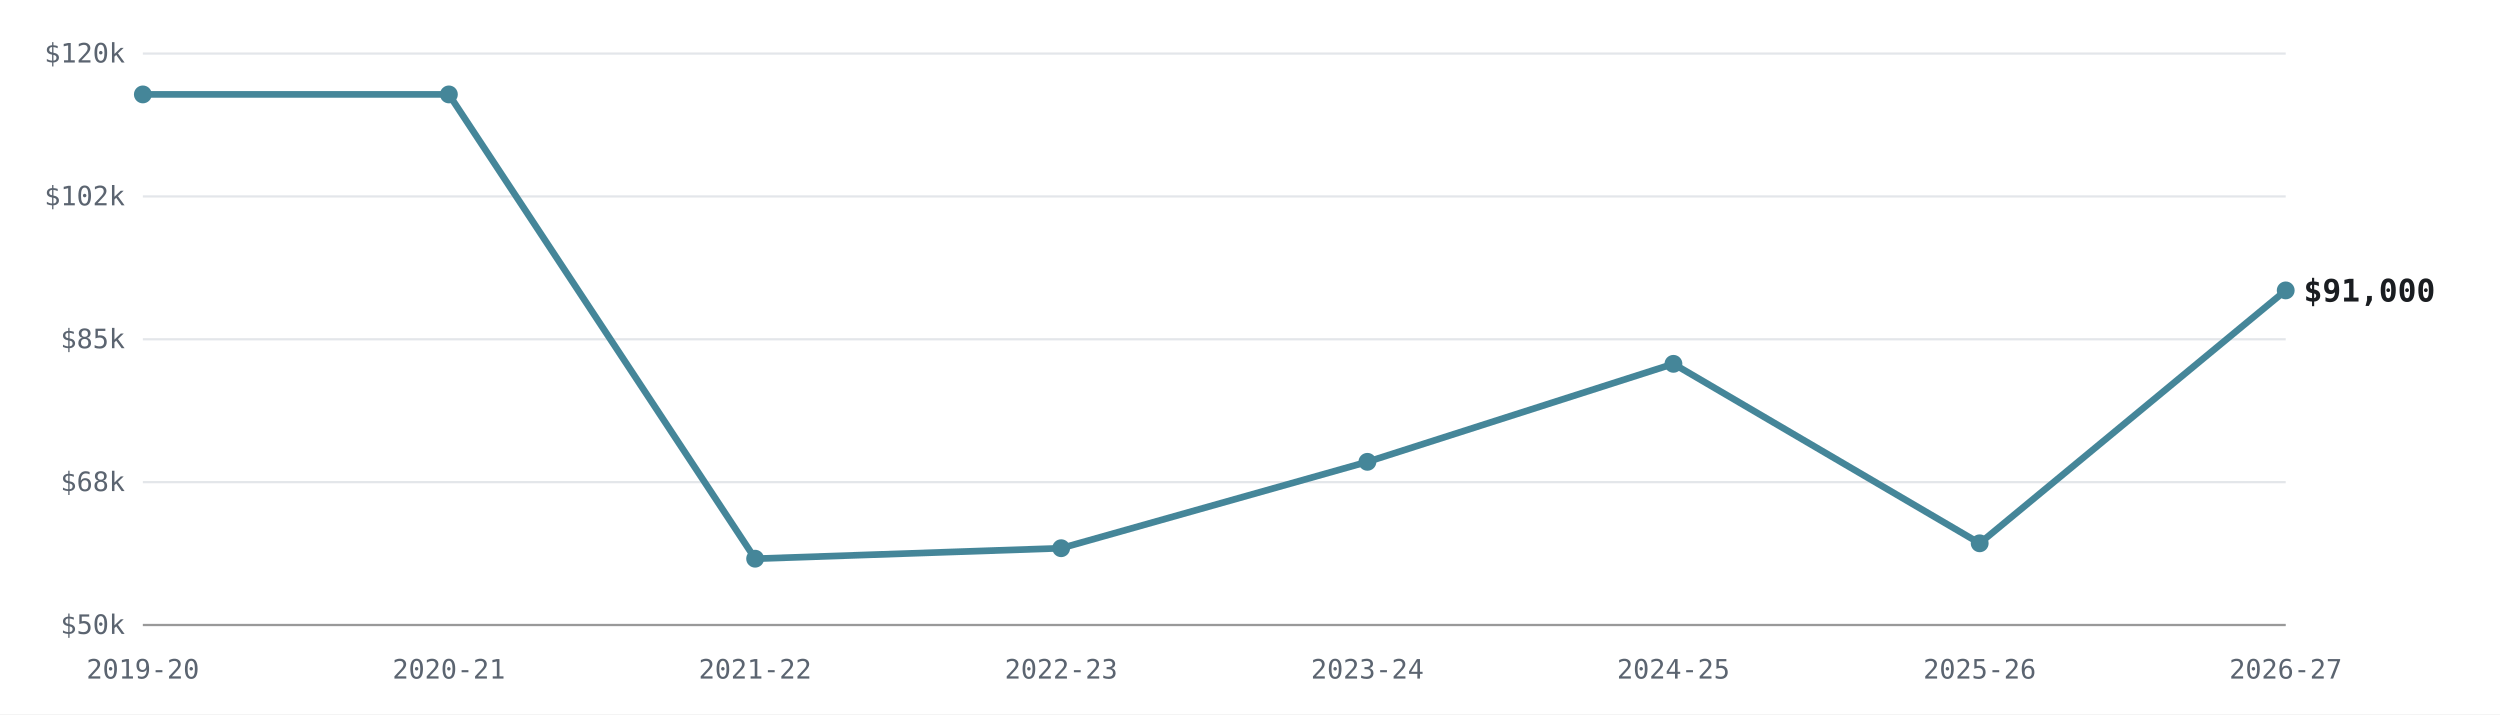
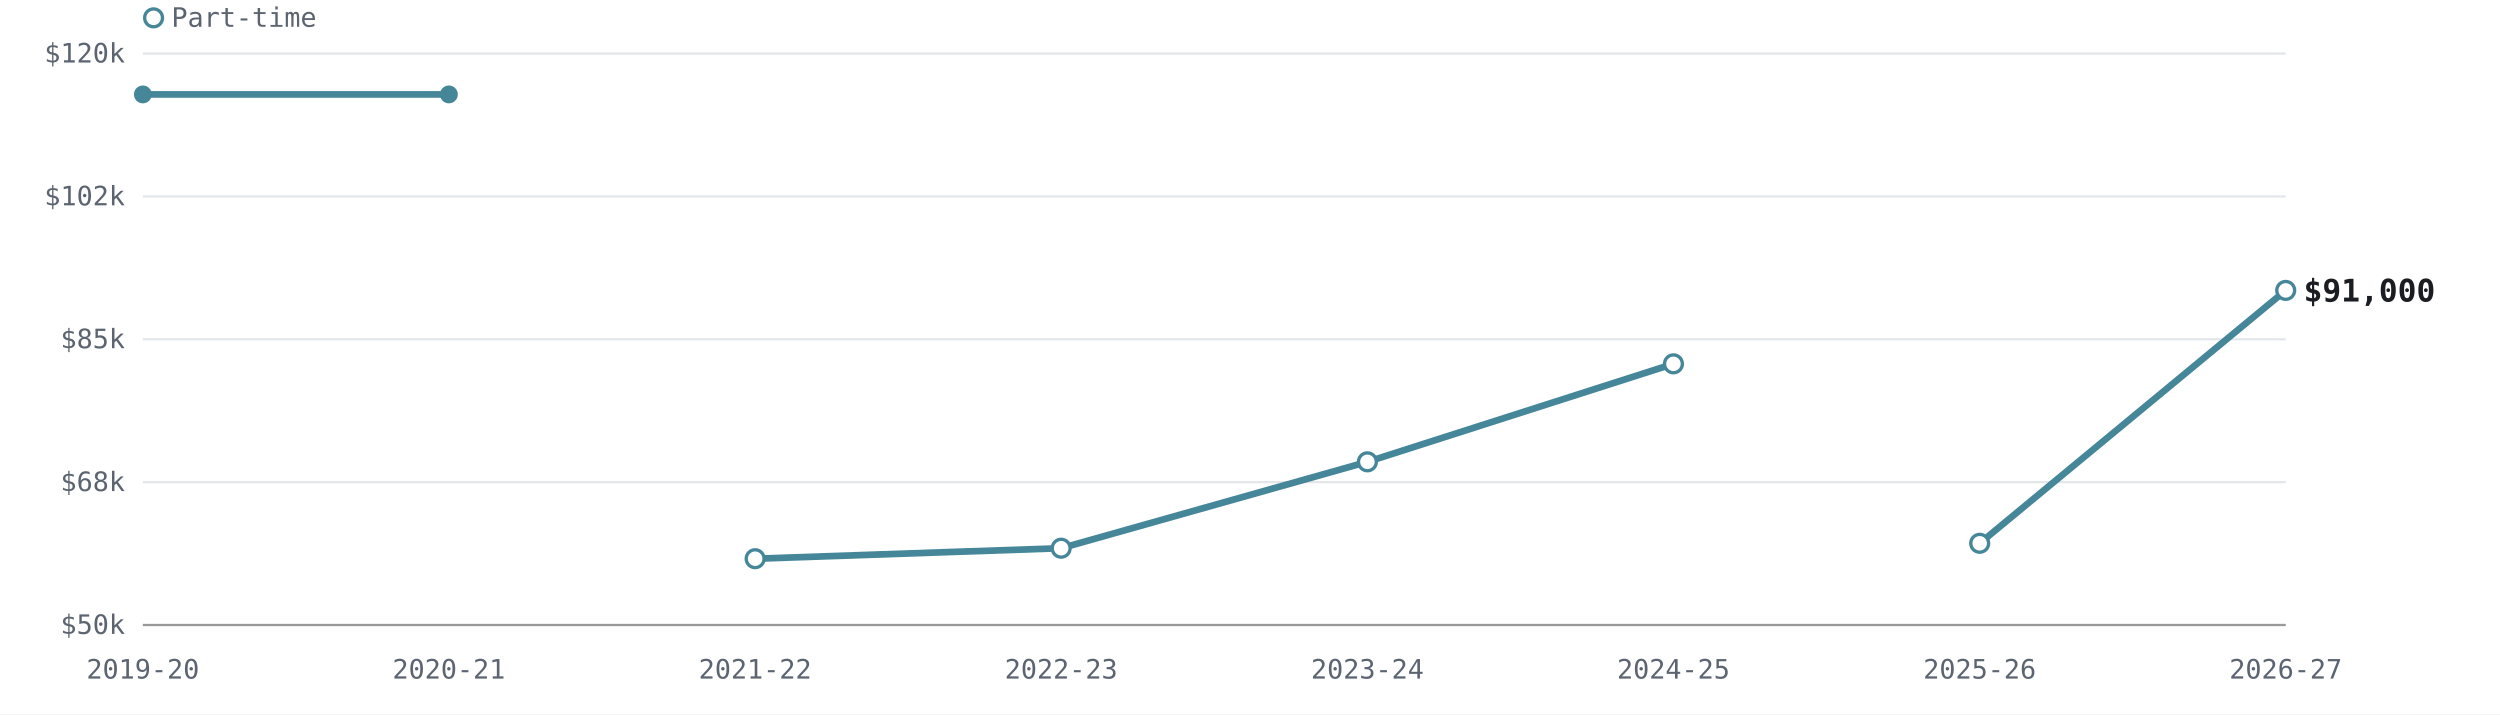
<svg xmlns="http://www.w3.org/2000/svg" width="1120" height="320" viewBox="0 0 1120 320" role="img">
  <rect width="1120" height="320" fill="#ffffff" />
  <style>text{font-family:"JetBrains Mono",ui-monospace,monospace;font-size:12px;fill:#5b6470}.v{fill:#1a1d21;font-size:14px;font-weight:700}</style>
  <line x1="64" x2="1024" y1="280.0" y2="280.0" stroke="#e3e6ea" />
  <text x="56" y="284.0" text-anchor="end">$50k</text>
  <line x1="64" x2="1024" y1="216.0" y2="216.0" stroke="#e3e6ea" />
  <text x="56" y="220.0" text-anchor="end">$68k</text>
  <line x1="64" x2="1024" y1="152.0" y2="152.0" stroke="#e3e6ea" />
  <text x="56" y="156.0" text-anchor="end">$85k</text>
  <line x1="64" x2="1024" y1="88.0" y2="88.0" stroke="#e3e6ea" />
  <text x="56" y="92.0" text-anchor="end">$102k</text>
  <line x1="64" x2="1024" y1="24.0" y2="24.0" stroke="#e3e6ea" />
  <text x="56" y="28.0" text-anchor="end">$120k</text>
  <line x1="64" x2="1024" y1="280" y2="280" stroke="#999999" />
  <text x="64.0" y="304" text-anchor="middle">2019-20</text>
  <text x="201.1" y="304" text-anchor="middle">2020-21</text>
  <text x="338.3" y="304" text-anchor="middle">2021-22</text>
  <text x="475.4" y="304" text-anchor="middle">2022-23</text>
  <text x="612.6" y="304" text-anchor="middle">2023-24</text>
  <text x="749.7" y="304" text-anchor="middle">2024-25</text>
  <text x="886.9" y="304" text-anchor="middle">2025-26</text>
  <text x="1024.0" y="304" text-anchor="middle">2026-27</text>
-   <polyline fill="none" stroke="#458699" stroke-width="3" points="64.0,42.3 201.1,42.3 338.3,250.3 475.4,245.6 612.6,206.9 749.7,163.0 886.9,243.4 1024.0,130.1" />
+   <polyline fill="none" stroke="#458699" stroke-width="3" points="64.0,42.3 201.1,42.3" />
+   <polyline fill="none" stroke="#458699" stroke-width="3" points="338.3,250.3 475.4,245.6 612.6,206.9 749.7,163.0" />
+   <polyline fill="none" stroke="#458699" stroke-width="3" points="886.9,243.4 1024.0,130.1" />
  <circle cx="64.0" cy="42.3" r="4" fill="#458699" />
  <circle cx="201.1" cy="42.3" r="4" fill="#458699" />
-   <circle cx="338.3" cy="250.3" r="4" fill="#458699" />
-   <circle cx="475.4" cy="245.6" r="4" fill="#458699" />
-   <circle cx="612.6" cy="206.9" r="4" fill="#458699" />
-   <circle cx="749.7" cy="163.0" r="4" fill="#458699" />
-   <circle cx="886.9" cy="243.4" r="4" fill="#458699" />
-   <circle cx="1024.0" cy="130.1" r="4" fill="#458699" />
+   <circle cx="338.3" cy="250.3" r="4" fill="#fff" stroke="#458699" stroke-width="1.5" class="pt" data-fte="0.4" />
+   <circle cx="475.4" cy="245.6" r="4" fill="#fff" stroke="#458699" stroke-width="1.5" class="pt" data-fte="0.4" />
+   <circle cx="612.6" cy="206.9" r="4" fill="#fff" stroke="#458699" stroke-width="1.5" class="pt" data-fte="0.4" />
+   <circle cx="749.7" cy="163.0" r="4" fill="#fff" stroke="#458699" stroke-width="1.5" class="pt" data-fte="0.4" />
+   <circle cx="886.9" cy="243.4" r="4" fill="#fff" stroke="#458699" stroke-width="1.5" class="pt" data-fte="0.6" />
+   <circle cx="1024.0" cy="130.1" r="4" fill="#fff" stroke="#458699" stroke-width="1.5" class="pt" data-fte="0.6" />
  <text class="v" x="1032.0" y="135.1">$91,000</text>
+   <circle class="key" cx="68.8" cy="8.0" r="4" fill="#fff" stroke="#458699" stroke-width="1.5" />
+   <text class="key" x="76.8" y="12.0">Part-time</text>
</svg>
